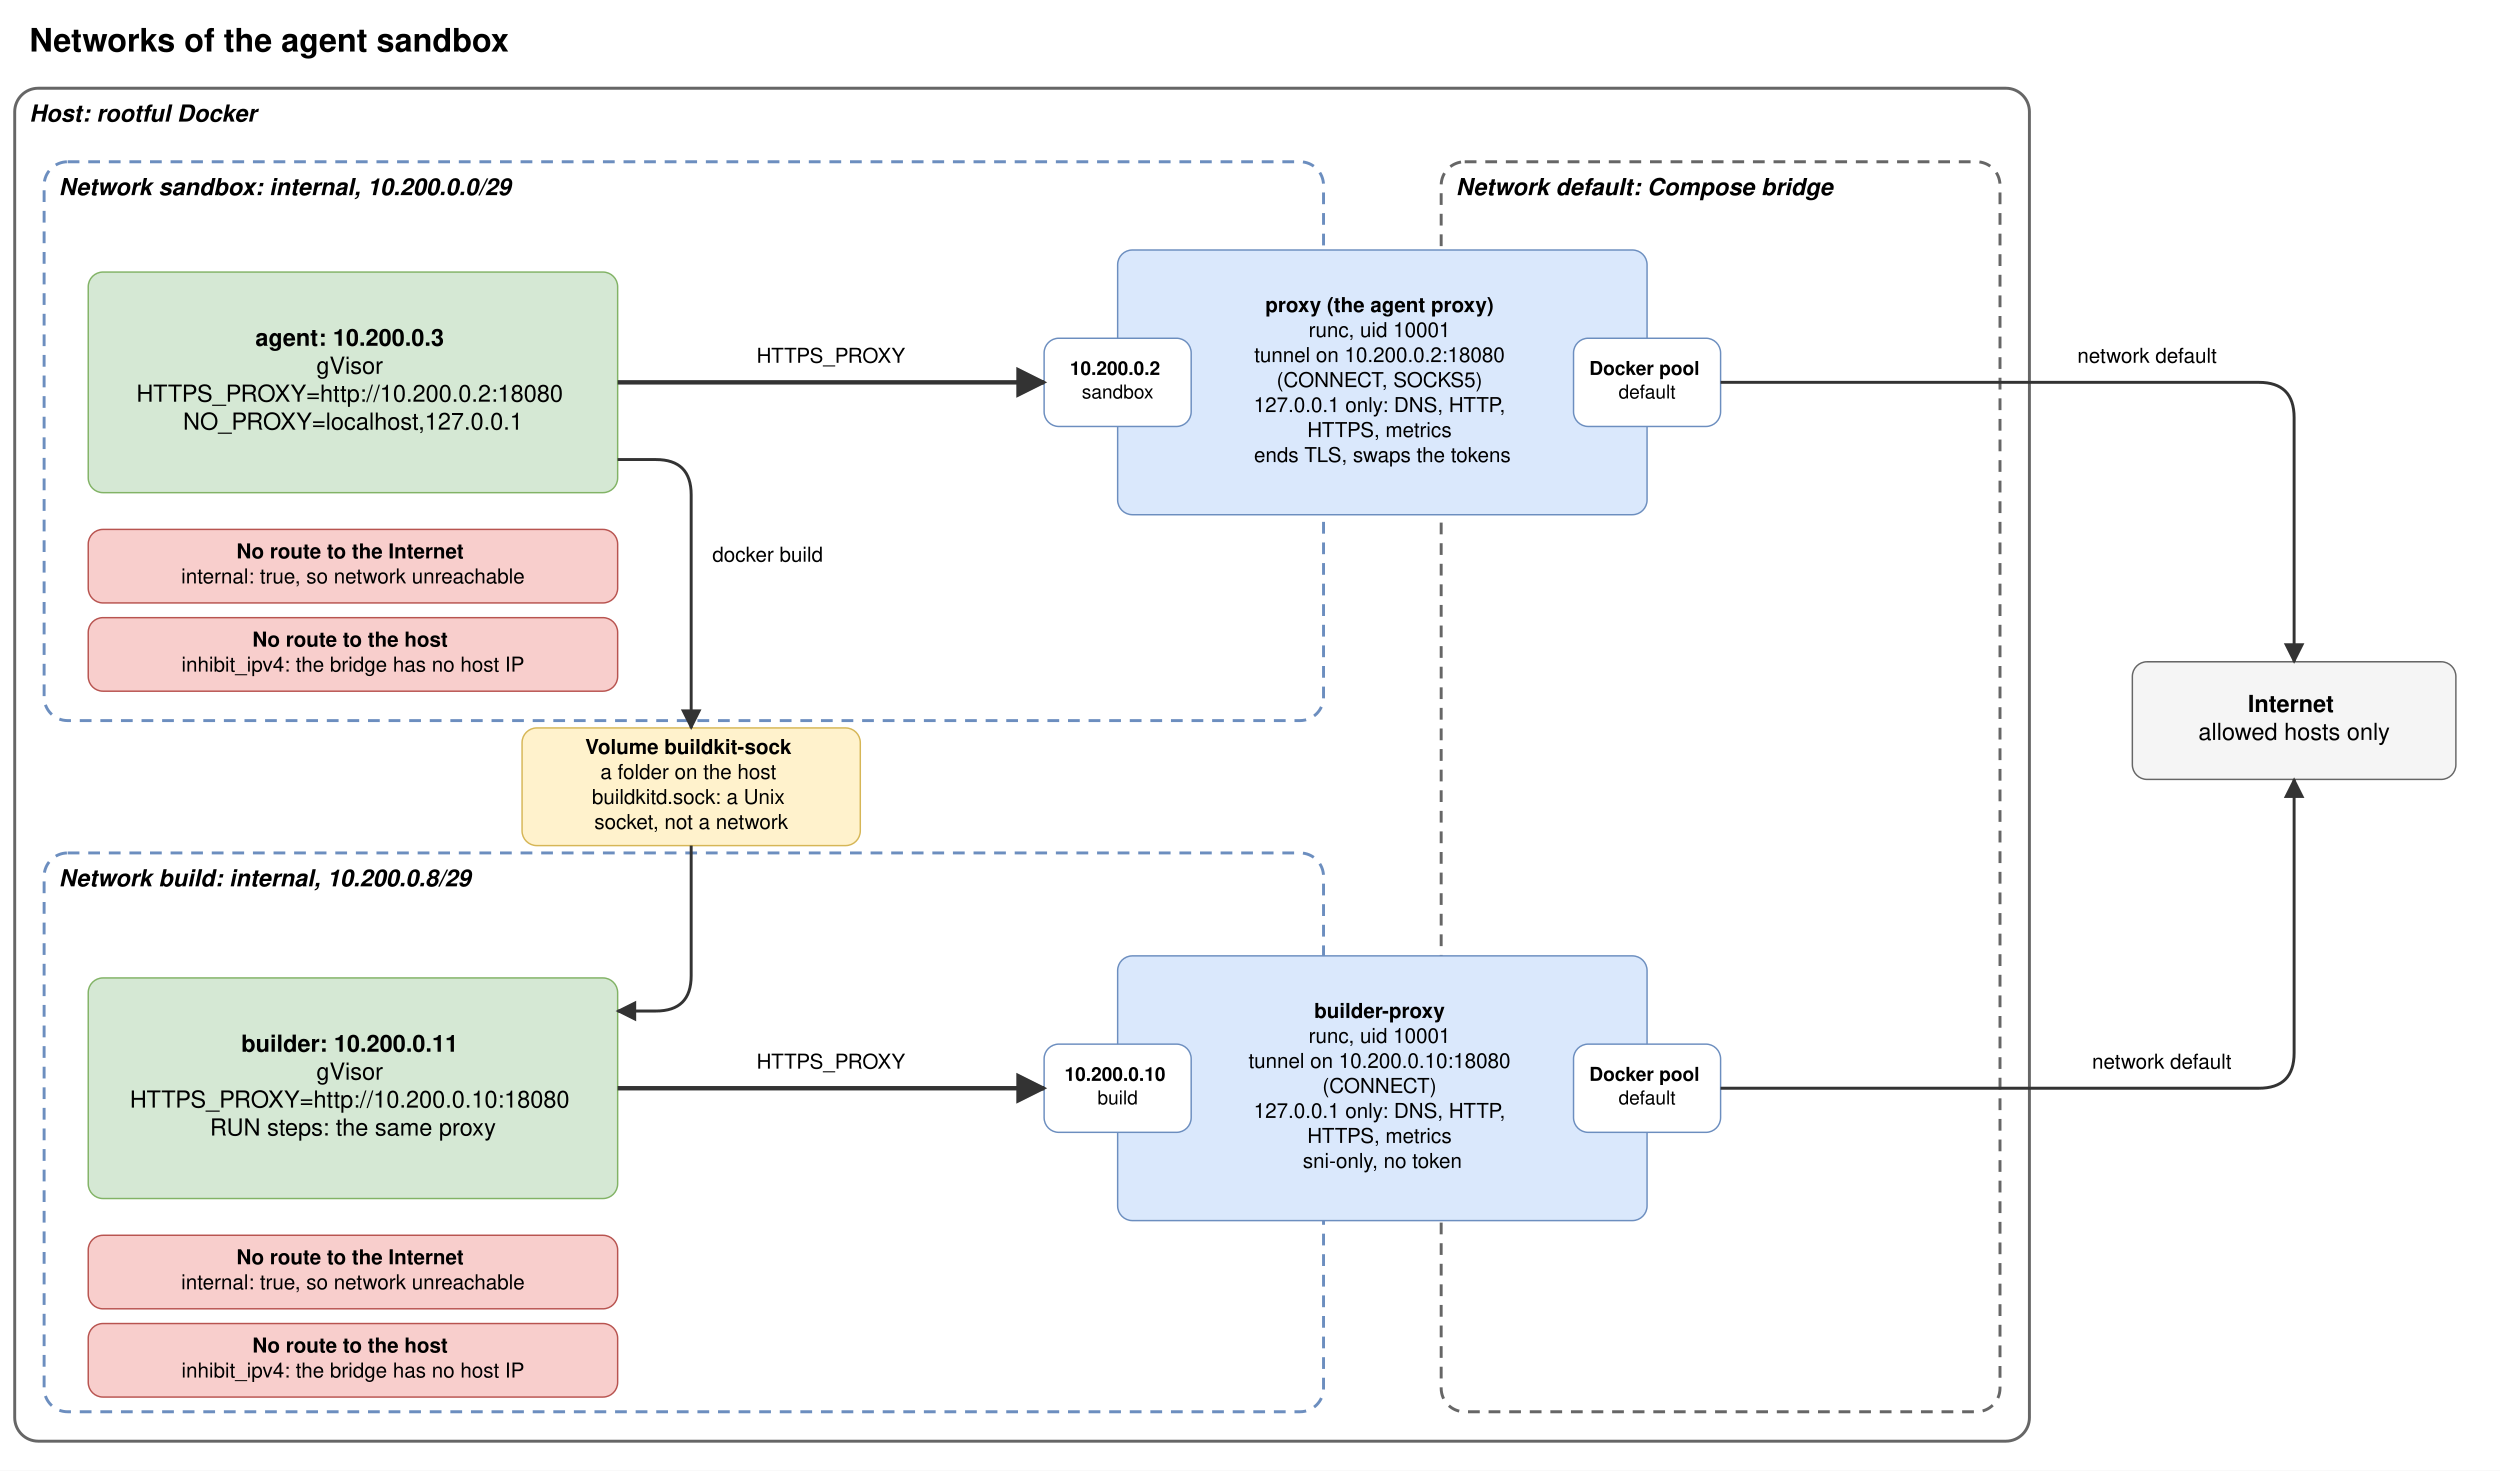
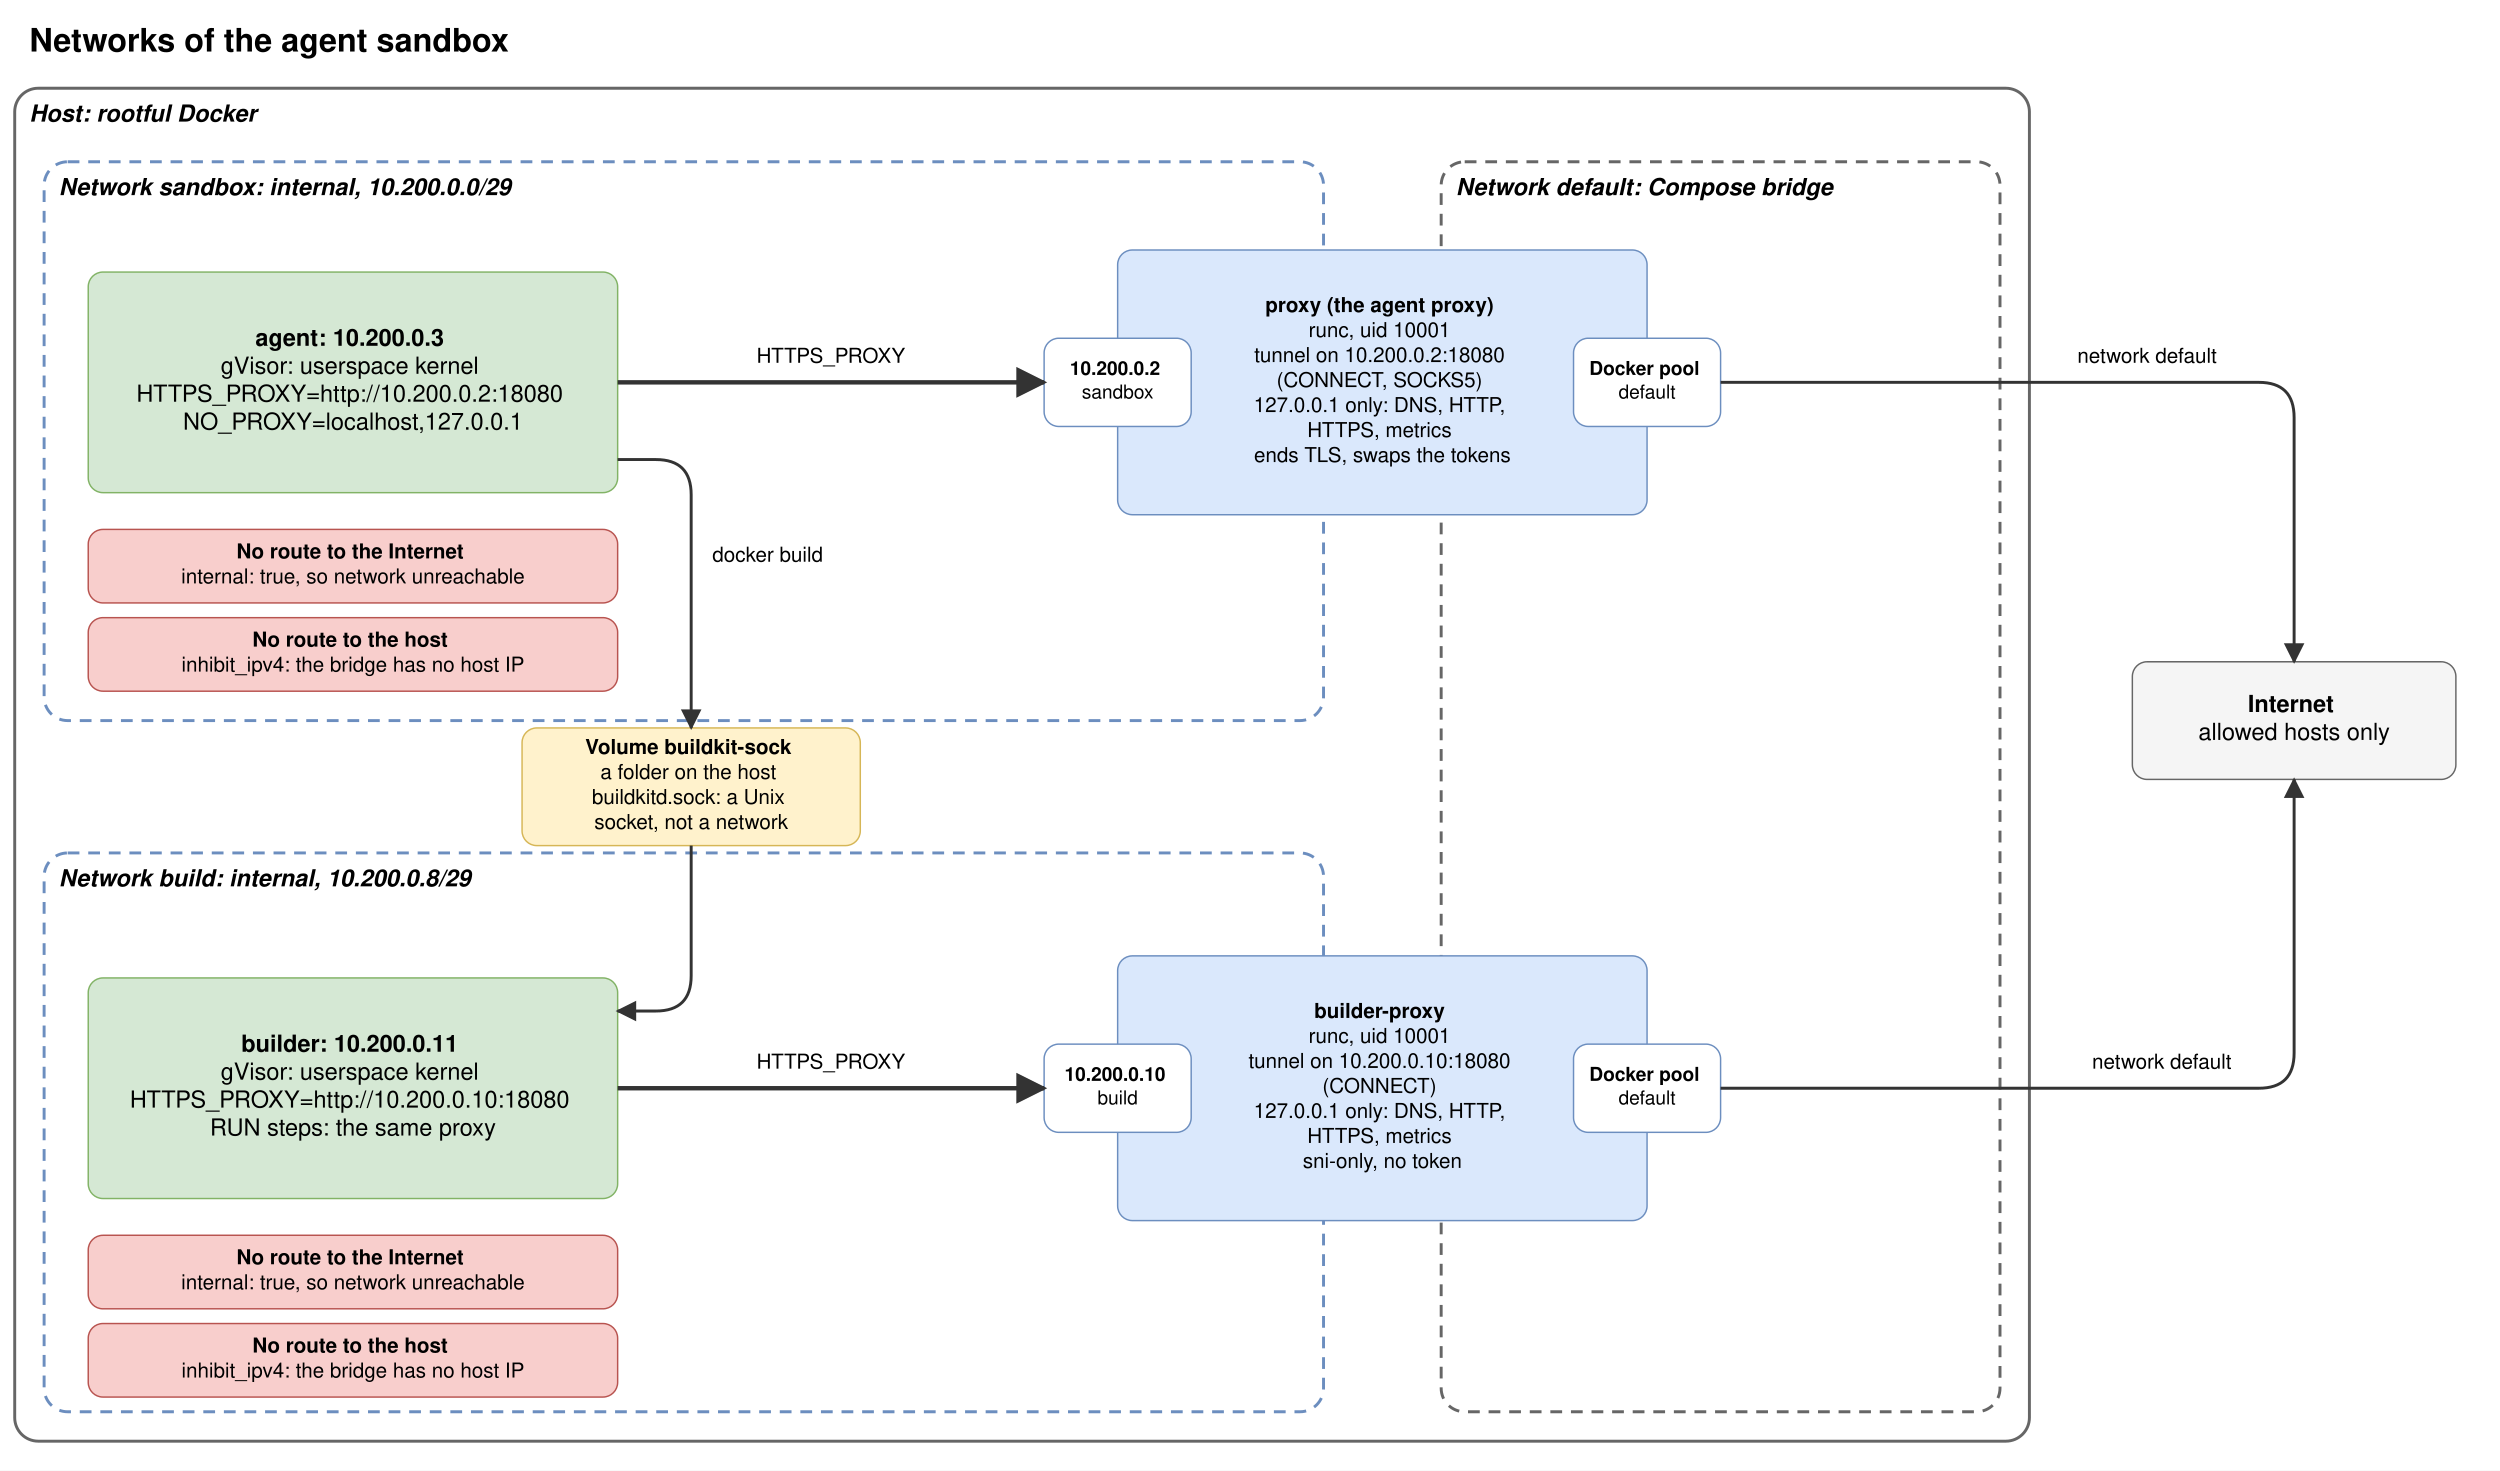
<svg xmlns="http://www.w3.org/2000/svg" width="1700" height="1000" viewBox="0 0 1700 1000" font-family="Helvetica, Arial, sans-serif" fill="#000000">
  <defs>
    <marker id="m333333" viewBox="0 0 10 10" refX="9" refY="5" markerWidth="7" markerHeight="7" markerUnits="strokeWidth" orient="auto">
      <path d="M0 0 L10 5 L0 10 z" fill="#333333" />
    </marker>
  </defs>
  <rect width="1700" height="1000" fill="#ffffff" />
  <text x="20" y="30" text-anchor="start" dominant-baseline="central" font-size="22">
    <tspan x="20" dy="0" font-weight="bold">Networks of the agent sandbox</tspan>
  </text>
  <rect x="10" y="60" width="1370" height="920" rx="16" fill="none" stroke="#666666" stroke-width="2" />
  <text x="20" y="77.5" text-anchor="start" dominant-baseline="central" font-size="16" font-style="italic">
    <tspan x="20" dy="0" font-weight="bold">Host: rootful Docker</tspan>
  </text>
  <rect x="30" y="110" width="870" height="380" rx="16" fill="none" stroke="#6c8ebf" stroke-width="2" stroke-dasharray="8 6" />
  <text x="40" y="127.5" text-anchor="start" dominant-baseline="central" font-size="16" font-style="italic">
    <tspan x="40" dy="0" font-weight="bold">Network sandbox: internal, 10.200.0.0/29</tspan>
  </text>
  <rect x="30" y="580" width="870" height="380" rx="16" fill="none" stroke="#6c8ebf" stroke-width="2" stroke-dasharray="8 6" />
  <text x="40" y="597.5" text-anchor="start" dominant-baseline="central" font-size="16" font-style="italic">
    <tspan x="40" dy="0" font-weight="bold">Network build: internal, 10.200.0.8/29</tspan>
  </text>
  <rect x="980" y="110" width="380" height="850" rx="16" fill="none" stroke="#666666" stroke-width="2" stroke-dasharray="8 6" />
  <text x="990" y="127.5" text-anchor="start" dominant-baseline="central" font-size="16" font-style="italic">
    <tspan x="990" dy="0" font-weight="bold">Network default: Compose bridge</tspan>
  </text>
  <rect x="60" y="185" width="360" height="150" rx="10" fill="#d5e8d4" stroke="#82b366" stroke-width="1" />
  <text x="240" y="231.5" text-anchor="middle" dominant-baseline="central" font-size="16">
    <tspan x="240" dy="0" font-weight="bold">agent: 10.200.0.3</tspan>
-     <tspan x="240" dy="19">gVisor</tspan>
+     <tspan x="240" dy="19">gVisor: userspace kernel</tspan>
    <tspan x="240" dy="19">HTTPS_PROXY=http://10.200.0.2:18080</tspan>
    <tspan x="240" dy="19">NO_PROXY=localhost,127.0.0.1</tspan>
  </text>
  <rect x="60" y="360" width="360" height="50" rx="10" fill="#f8cecc" stroke="#b85450" stroke-width="1" />
  <text x="240" y="376.5" text-anchor="middle" dominant-baseline="central" font-size="14">
    <tspan x="240" dy="0" font-weight="bold">No route to the Internet</tspan>
    <tspan x="240" dy="17">internal: true, so network unreachable</tspan>
  </text>
  <rect x="60" y="420" width="360" height="50" rx="10" fill="#f8cecc" stroke="#b85450" stroke-width="1" />
  <text x="240" y="436.5" text-anchor="middle" dominant-baseline="central" font-size="14">
    <tspan x="240" dy="0" font-weight="bold">No route to the host</tspan>
    <tspan x="240" dy="17">inhibit_ipv4: the bridge has no host IP</tspan>
  </text>
  <rect x="760" y="170" width="360" height="180" rx="10" fill="#dae8fc" stroke="#6c8ebf" stroke-width="1" />
  <text x="940" y="209" text-anchor="middle" dominant-baseline="central" font-size="14">
    <tspan x="940" dy="0" font-weight="bold">proxy (the agent proxy)</tspan>
    <tspan x="940" dy="17">runc, uid 10001</tspan>
    <tspan x="940" dy="17">tunnel on 10.200.0.2:18080</tspan>
    <tspan x="940" dy="17">(CONNECT, SOCKS5)</tspan>
    <tspan x="940" dy="17">127.0.0.1 only: DNS, HTTP,</tspan>
    <tspan x="940" dy="17">HTTPS, metrics</tspan>
    <tspan x="940" dy="17">ends TLS, swaps the tokens</tspan>
  </text>
  <rect x="710" y="230" width="100" height="60" rx="10" fill="#ffffff" stroke="#6c8ebf" stroke-width="1" />
  <text x="760" y="252" text-anchor="middle" dominant-baseline="central" font-size="13">
    <tspan x="760" dy="0" font-weight="bold">10.200.0.2</tspan>
    <tspan x="760" dy="16">sandbox</tspan>
  </text>
  <rect x="1070" y="230" width="100" height="60" rx="10" fill="#ffffff" stroke="#6c8ebf" stroke-width="1" />
  <text x="1120" y="252" text-anchor="middle" dominant-baseline="central" font-size="13">
    <tspan x="1120" dy="0" font-weight="bold">Docker pool</tspan>
    <tspan x="1120" dy="16">default</tspan>
  </text>
  <rect x="355" y="495" width="230" height="80" rx="10" fill="#fff2cc" stroke="#d6b656" stroke-width="1" />
  <text x="470" y="509.5" text-anchor="middle" dominant-baseline="central" font-size="14">
    <tspan x="470" dy="0" font-weight="bold">Volume buildkit-sock</tspan>
    <tspan x="470" dy="17">a folder on the host</tspan>
    <tspan x="470" dy="17">buildkitd.sock: a Unix</tspan>
    <tspan x="470" dy="17">socket, not a network</tspan>
  </text>
  <rect x="60" y="665" width="360" height="150" rx="10" fill="#d5e8d4" stroke="#82b366" stroke-width="1" />
  <text x="240" y="711.5" text-anchor="middle" dominant-baseline="central" font-size="16">
    <tspan x="240" dy="0" font-weight="bold">builder: 10.200.0.11</tspan>
-     <tspan x="240" dy="19">gVisor</tspan>
+     <tspan x="240" dy="19">gVisor: userspace kernel</tspan>
    <tspan x="240" dy="19">HTTPS_PROXY=http://10.200.0.10:18080</tspan>
    <tspan x="240" dy="19">RUN steps: the same proxy</tspan>
  </text>
  <rect x="60" y="840" width="360" height="50" rx="10" fill="#f8cecc" stroke="#b85450" stroke-width="1" />
  <text x="240" y="856.5" text-anchor="middle" dominant-baseline="central" font-size="14">
    <tspan x="240" dy="0" font-weight="bold">No route to the Internet</tspan>
    <tspan x="240" dy="17">internal: true, so network unreachable</tspan>
  </text>
  <rect x="60" y="900" width="360" height="50" rx="10" fill="#f8cecc" stroke="#b85450" stroke-width="1" />
  <text x="240" y="916.5" text-anchor="middle" dominant-baseline="central" font-size="14">
    <tspan x="240" dy="0" font-weight="bold">No route to the host</tspan>
    <tspan x="240" dy="17">inhibit_ipv4: the bridge has no host IP</tspan>
  </text>
  <rect x="760" y="650" width="360" height="180" rx="10" fill="#dae8fc" stroke="#6c8ebf" stroke-width="1" />
  <text x="940" y="689" text-anchor="middle" dominant-baseline="central" font-size="14">
    <tspan x="940" dy="0" font-weight="bold">builder-proxy</tspan>
    <tspan x="940" dy="17">runc, uid 10001</tspan>
    <tspan x="940" dy="17">tunnel on 10.200.0.10:18080</tspan>
    <tspan x="940" dy="17">(CONNECT)</tspan>
    <tspan x="940" dy="17">127.0.0.1 only: DNS, HTTP,</tspan>
    <tspan x="940" dy="17">HTTPS, metrics</tspan>
    <tspan x="940" dy="17">sni-only, no token</tspan>
  </text>
  <rect x="710" y="710" width="100" height="60" rx="10" fill="#ffffff" stroke="#6c8ebf" stroke-width="1" />
  <text x="760" y="732" text-anchor="middle" dominant-baseline="central" font-size="13">
    <tspan x="760" dy="0" font-weight="bold">10.200.0.10</tspan>
    <tspan x="760" dy="16">build</tspan>
  </text>
  <rect x="1070" y="710" width="100" height="60" rx="10" fill="#ffffff" stroke="#6c8ebf" stroke-width="1" />
  <text x="1120" y="732" text-anchor="middle" dominant-baseline="central" font-size="13">
    <tspan x="1120" dy="0" font-weight="bold">Docker pool</tspan>
    <tspan x="1120" dy="16">default</tspan>
  </text>
  <rect x="1450" y="450" width="220" height="80" rx="10" fill="#f5f5f5" stroke="#666666" stroke-width="1" />
  <text x="1560" y="480.5" text-anchor="middle" dominant-baseline="central" font-size="16">
    <tspan x="1560" dy="0" font-weight="bold">Internet</tspan>
    <tspan x="1560" dy="19">allowed hosts only</tspan>
  </text>
  <path d="M420 260 L710 260" fill="none" stroke="#333333" stroke-width="3" marker-end="url(#m333333)" />
  <path d="M420 740 L710 740" fill="none" stroke="#333333" stroke-width="3" marker-end="url(#m333333)" />
  <path d="M420 312.5 L446 312.5 Q470 312.5 470 336.5 L470 495" fill="none" stroke="#333333" stroke-width="2" marker-end="url(#m333333)" />
  <path d="M470 575 L470 663.5 Q470 687.5 446 687.5 L420 687.5" fill="none" stroke="#333333" stroke-width="2" marker-end="url(#m333333)" />
  <path d="M1170 260 L1536 260 Q1560 260 1560 284 L1560 450" fill="none" stroke="#333333" stroke-width="2" marker-end="url(#m333333)" />
  <path d="M1170 740 L1536 740 Q1560 740 1560 716 L1560 530" fill="none" stroke="#333333" stroke-width="2" marker-end="url(#m333333)" />
  <text x="565" y="243.5" text-anchor="middle" dominant-baseline="central" font-size="14">
    <tspan x="565" dy="0">HTTPS_PROXY</tspan>
  </text>
  <text x="565" y="723.5" text-anchor="middle" dominant-baseline="central" font-size="14">
    <tspan x="565" dy="0">HTTPS_PROXY</tspan>
  </text>
  <text x="522" y="378.75" text-anchor="middle" dominant-baseline="central" font-size="14">
    <tspan x="522" dy="0">docker build</tspan>
  </text>
  <text x="1460" y="243.5" text-anchor="middle" dominant-baseline="central" font-size="14">
    <tspan x="1460" dy="0">network default</tspan>
  </text>
  <text x="1470" y="723.5" text-anchor="middle" dominant-baseline="central" font-size="14">
    <tspan x="1470" dy="0">network default</tspan>
  </text>
</svg>
